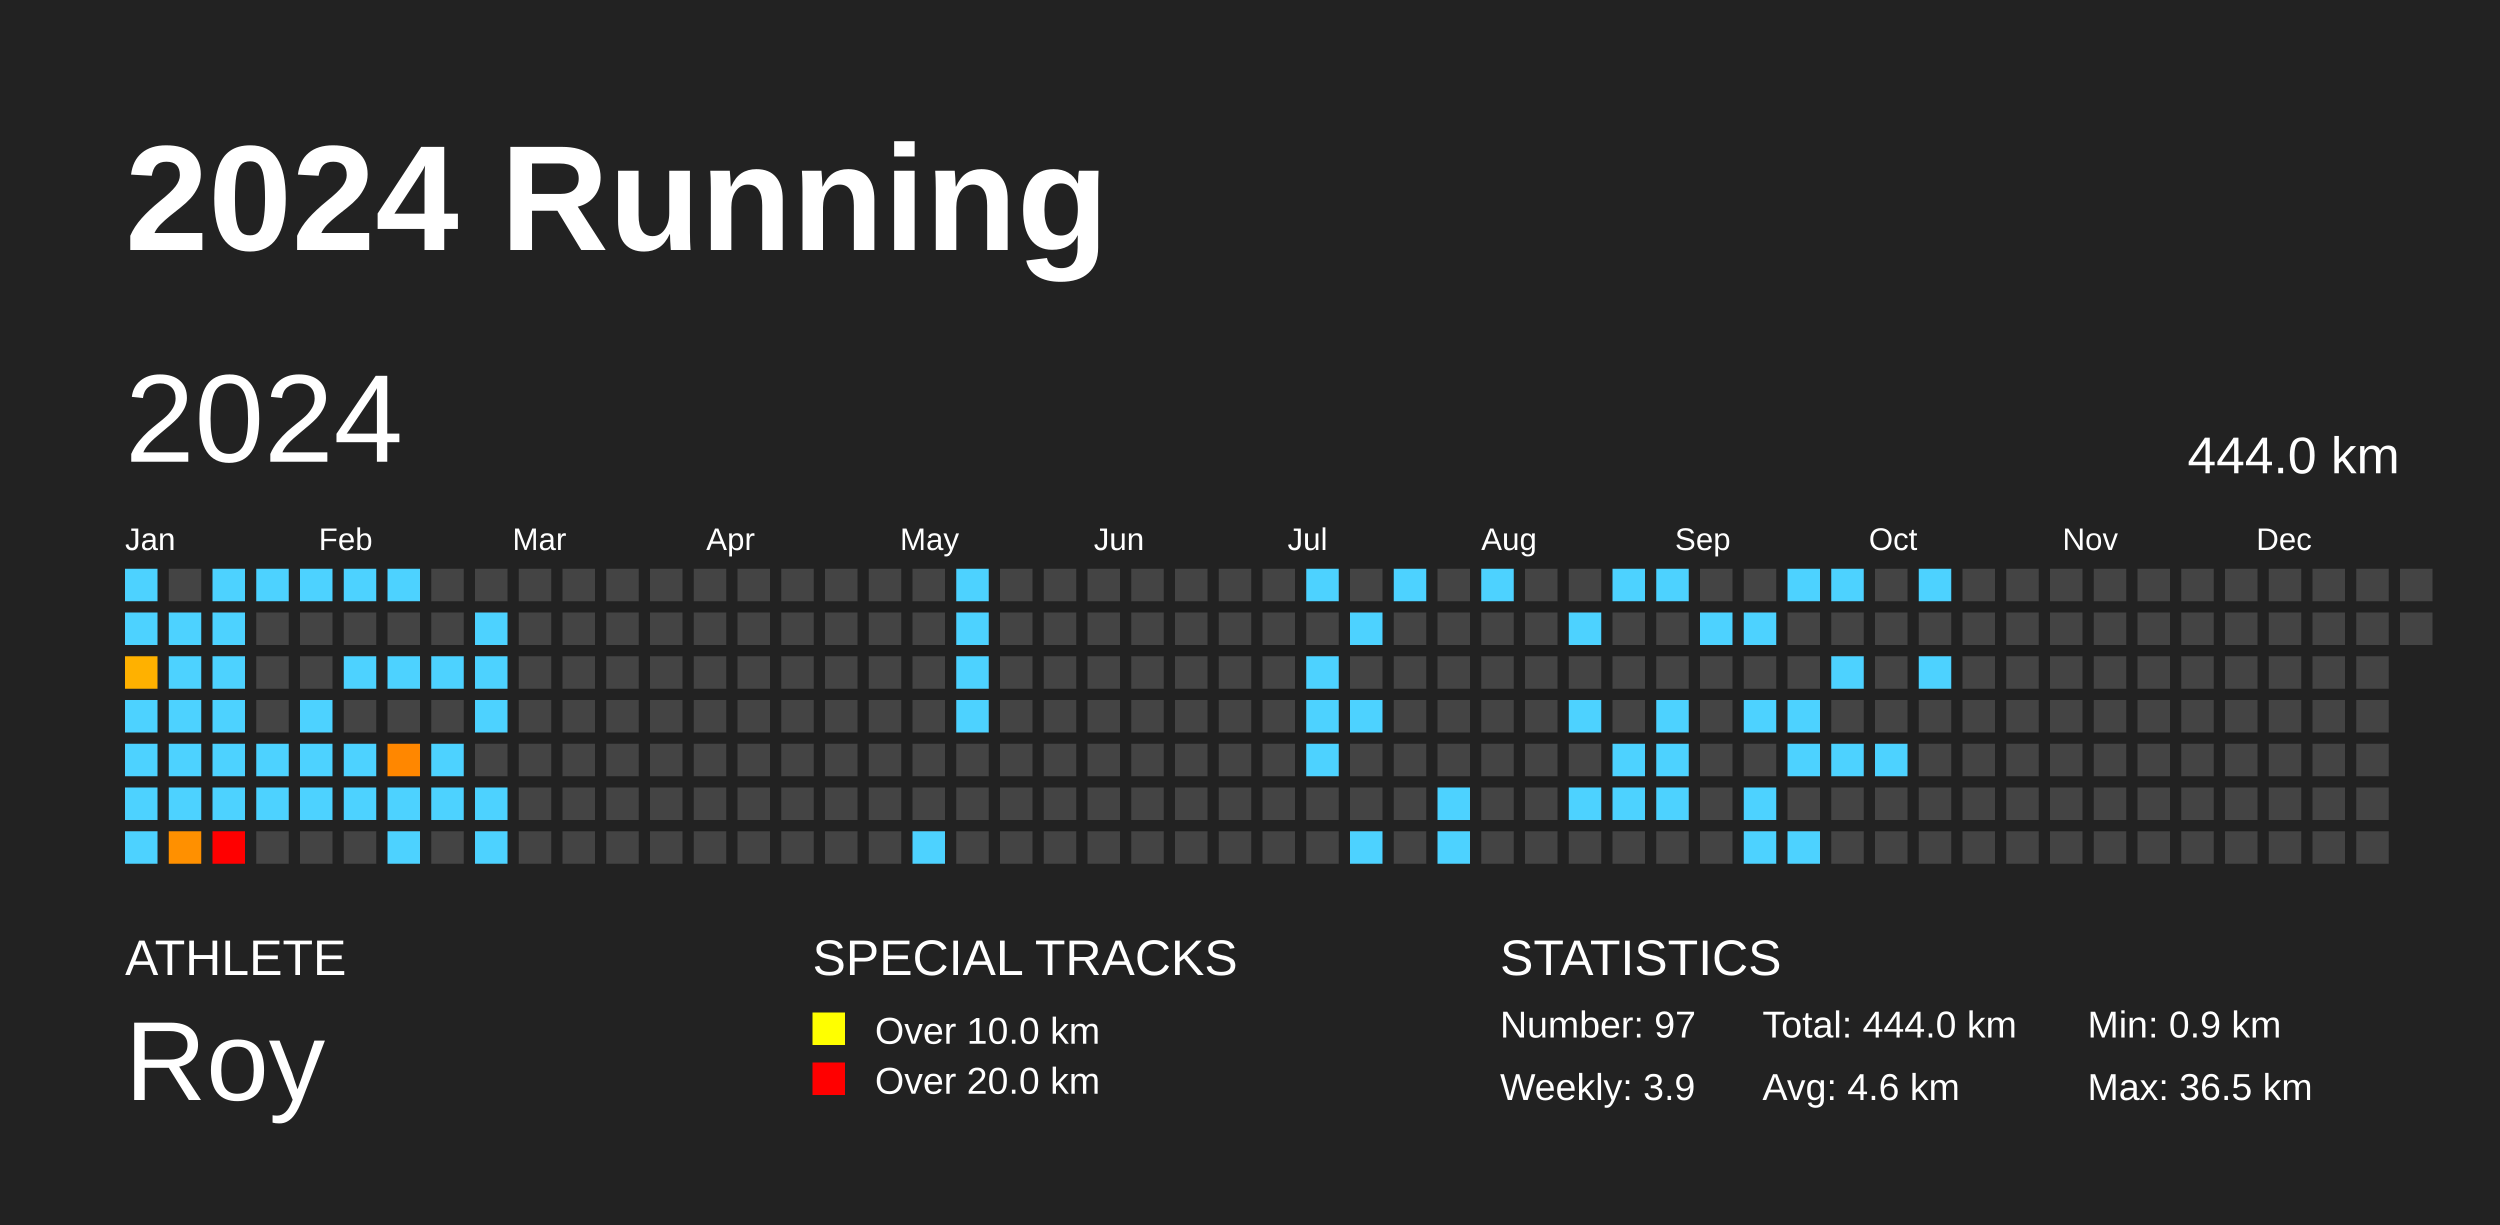
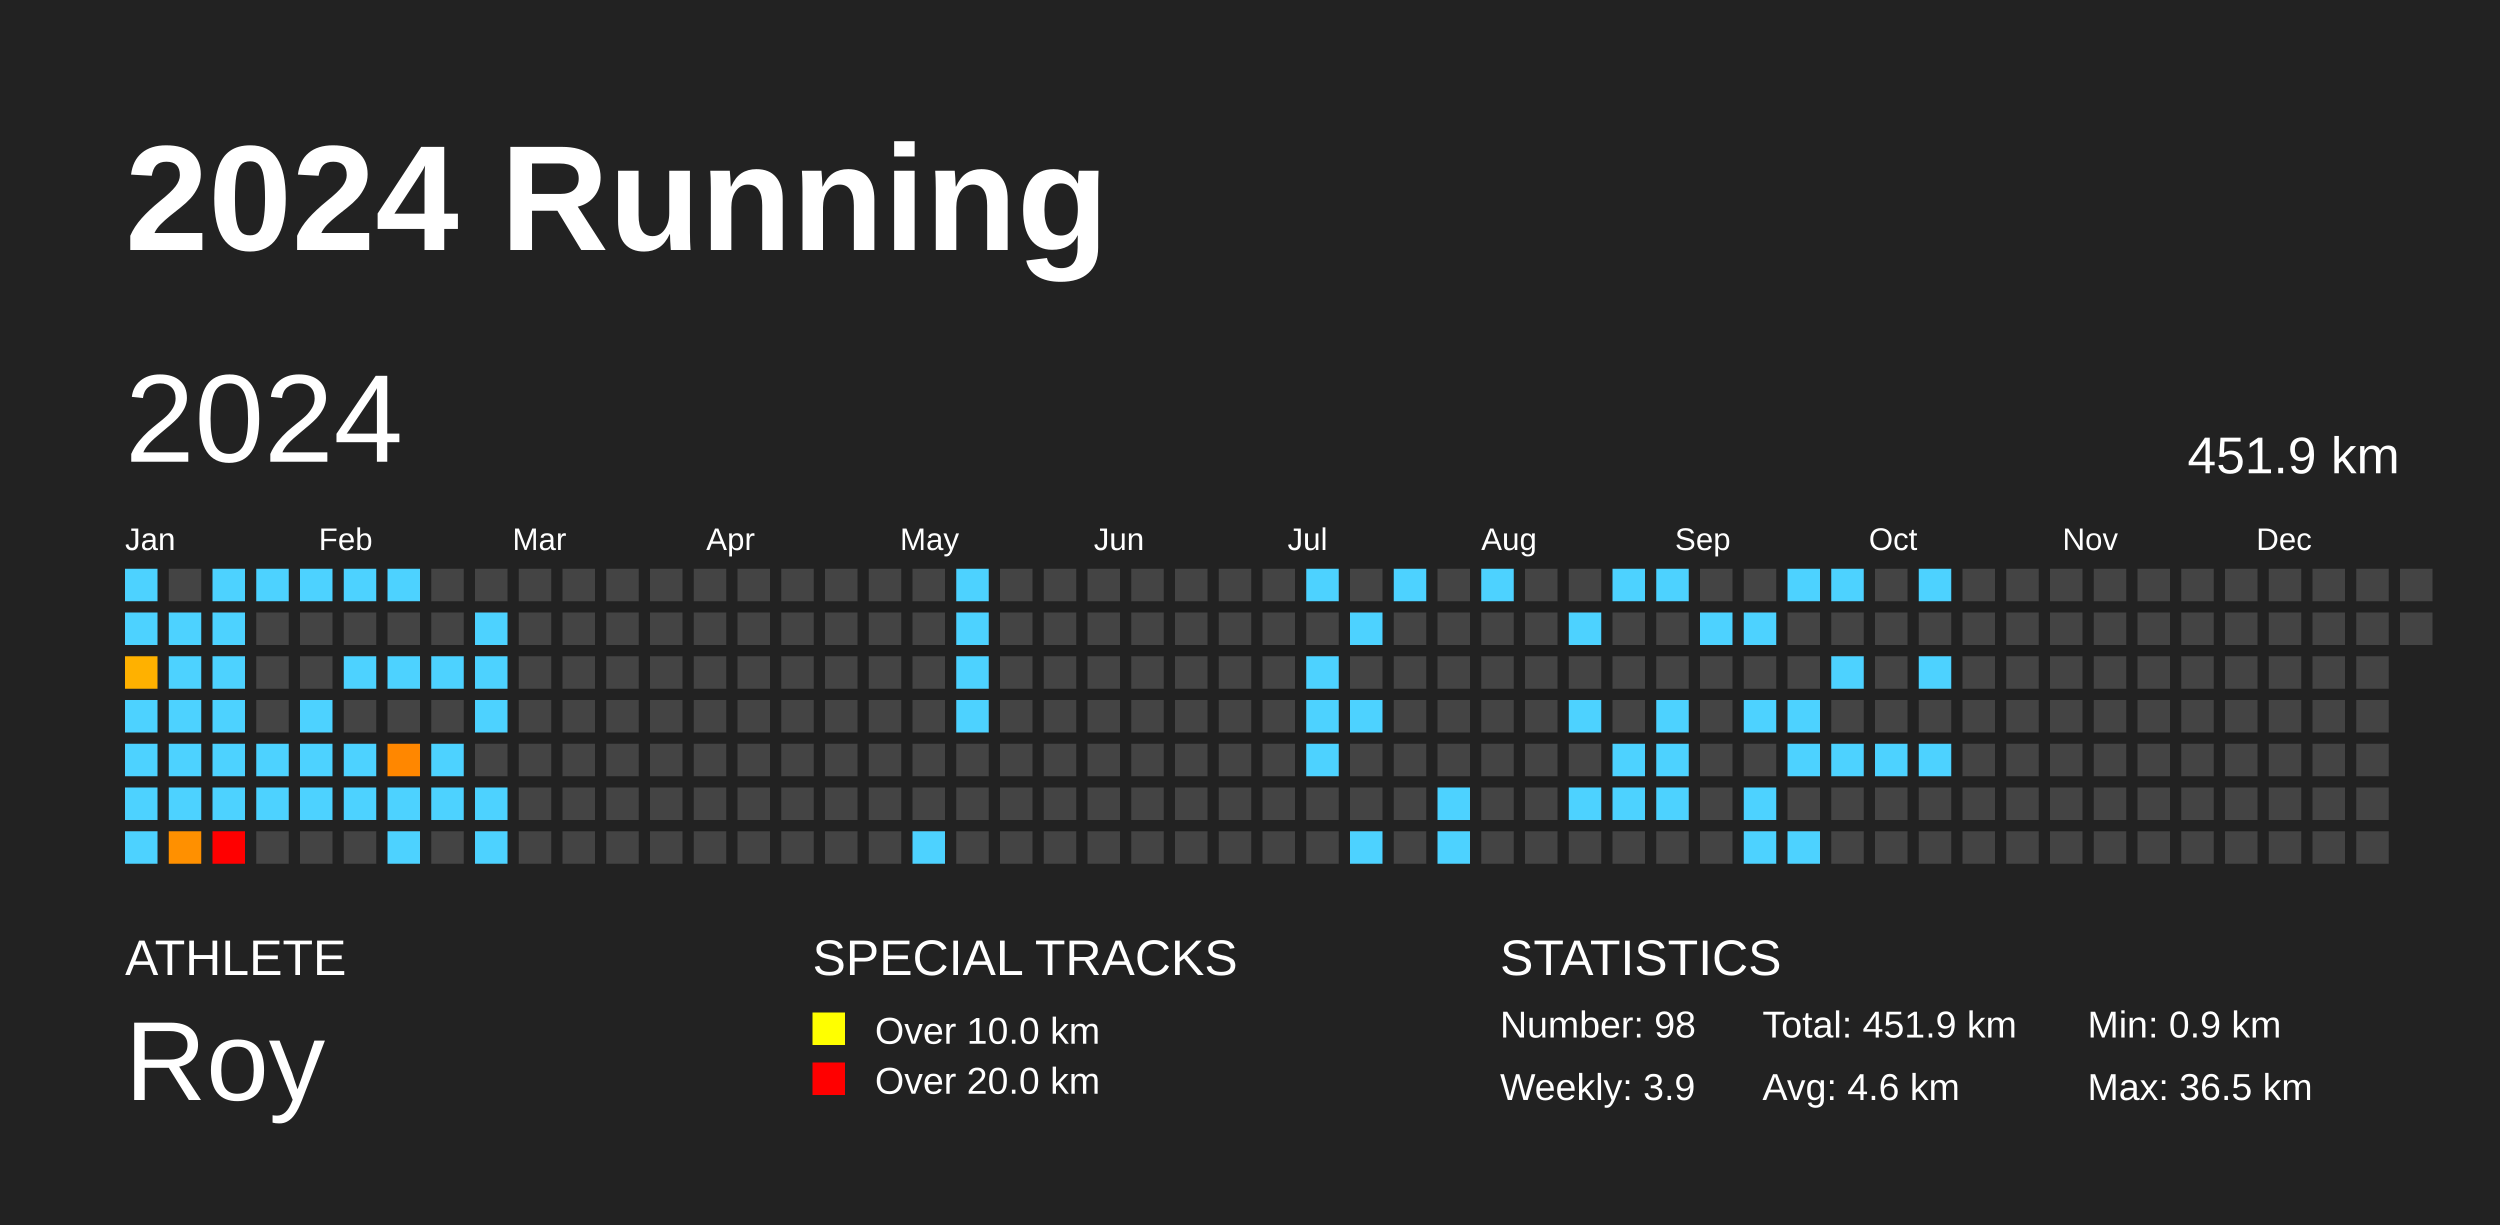
<svg xmlns="http://www.w3.org/2000/svg" baseProfile="full" height="98mm" version="1.1" viewBox="0,0,200,98" width="200mm">
  <defs />
  <rect fill="#222222" height="98" width="200" x="0" y="0" />
  <text fill="#FFFFFF" style="font-size:12px; font-family:Arial; font-weight:bold;" x="10" y="20">2024 Running</text>
  <text fill="#FFFFFF" style="font-size:4px; font-family:Arial" x="10" y="78">ATHLETE</text>
  <text fill="#FFFFFF" style="font-size:9px; font-family:Arial" x="10" y="88">Roy</text>
  <text fill="#FFFFFF" style="font-size:4px; font-family:Arial" x="65" y="78">SPECIAL TRACKS</text>
  <rect fill="yellow" height="2.6" width="2.6" x="65" y="81" />
  <text fill="#FFFFFF" style="font-size:3px; font-family:Arial" x="70" y="83.5">Over 10.0 km</text>
  <rect fill="red" height="2.6" width="2.6" x="65" y="85" />
  <text fill="#FFFFFF" style="font-size:3px; font-family:Arial" x="70" y="87.5">Over 20.0 km</text>
  <text fill="#FFFFFF" style="font-size:4px; font-family:Arial" x="120" y="78">STATISTICS</text>
-   <text fill="#FFFFFF" style="font-size:3px; font-family:Arial" x="120" y="83">Number: 97</text>
+   <text fill="#FFFFFF" style="font-size:3px; font-family:Arial" x="120" y="83">Number: 98</text>
  <text fill="#FFFFFF" style="font-size:3px; font-family:Arial" x="120" y="88">Weekly: 3.9</text>
-   <text fill="#FFFFFF" style="font-size:3px; font-family:Arial" x="141" y="83">Total: 444.0 km</text>
+   <text fill="#FFFFFF" style="font-size:3px; font-family:Arial" x="141" y="83">Total: 451.9 km</text>
  <text fill="#FFFFFF" style="font-size:3px; font-family:Arial" x="141" y="88">Avg: 4.6 km</text>
  <text fill="#FFFFFF" style="font-size:3px; font-family:Arial" x="167" y="83">Min: 0.9 km</text>
  <text fill="#FFFFFF" style="font-size:3px; font-family:Arial" x="167" y="88">Max: 36.5 km</text>
  <text dominant-baseline="hanging" fill="#FFFFFF" style="font-size:10.0px; font-family:Arial;" x="10" y="30">2024</text>
-   <text dominant-baseline="hanging" fill="#FFFFFF" style="font-size:4.125px; font-family:Arial;" x="175" y="35">444.0 km</text>
+   <text dominant-baseline="hanging" fill="#FFFFFF" style="font-size:4.125px; font-family:Arial;" x="175" y="35">451.9 km</text>
  <text fill="#FFFFFF" style="font-size:2.5px; font-family:Arial" x="10.0" y="44">Jan</text>
  <text fill="#FFFFFF" style="font-size:2.5px; font-family:Arial" x="25.5" y="44">Feb</text>
  <text fill="#FFFFFF" style="font-size:2.5px; font-family:Arial" x="41.0" y="44">Mar</text>
  <text fill="#FFFFFF" style="font-size:2.5px; font-family:Arial" x="56.5" y="44">Apr</text>
  <text fill="#FFFFFF" style="font-size:2.5px; font-family:Arial" x="72.0" y="44">May</text>
  <text fill="#FFFFFF" style="font-size:2.5px; font-family:Arial" x="87.5" y="44">Jun</text>
  <text fill="#FFFFFF" style="font-size:2.5px; font-family:Arial" x="103.0" y="44">Jul</text>
  <text fill="#FFFFFF" style="font-size:2.5px; font-family:Arial" x="118.5" y="44">Aug</text>
  <text fill="#FFFFFF" style="font-size:2.5px; font-family:Arial" x="134.0" y="44">Sep</text>
  <text fill="#FFFFFF" style="font-size:2.5px; font-family:Arial" x="149.5" y="44">Oct</text>
  <text fill="#FFFFFF" style="font-size:2.5px; font-family:Arial" x="165.0" y="44">Nov</text>
  <text fill="#FFFFFF" style="font-size:2.5px; font-family:Arial" x="180.5" y="44">Dec</text>
  <rect fill="#4dd2ff" height="2.6" width="2.6" x="10.0" y="45.5" />
  <rect fill="#4dd2ff" height="2.6" width="2.6" x="10.0" y="49.0" />
  <rect fill="#ffb100" height="2.6" width="2.6" x="10.0" y="52.5" />
  <rect fill="#4dd2ff" height="2.6" width="2.6" x="10.0" y="56.0" />
  <rect fill="#4dd2ff" height="2.6" width="2.6" x="10.0" y="59.5" />
  <rect fill="#4dd2ff" height="2.6" width="2.6" x="10.0" y="63.0" />
  <rect fill="#4dd2ff" height="2.6" width="2.6" x="10.0" y="66.5" />
  <rect fill="#444444" height="2.6" width="2.6" x="13.5" y="45.5" />
  <rect fill="#4dd2ff" height="2.6" width="2.6" x="13.5" y="49.0" />
  <rect fill="#4dd2ff" height="2.6" width="2.6" x="13.5" y="52.5" />
  <rect fill="#4dd2ff" height="2.6" width="2.6" x="13.5" y="56.0" />
  <rect fill="#4dd2ff" height="2.6" width="2.6" x="13.5" y="59.5" />
  <rect fill="#4dd2ff" height="2.6" width="2.6" x="13.5" y="63.0" />
  <rect fill="#ff9000" height="2.6" width="2.6" x="13.5" y="66.5" />
  <rect fill="#4dd2ff" height="2.6" width="2.6" x="17.0" y="45.5" />
  <rect fill="#4dd2ff" height="2.6" width="2.6" x="17.0" y="49.0" />
  <rect fill="#4dd2ff" height="2.6" width="2.6" x="17.0" y="52.5" />
  <rect fill="#4dd2ff" height="2.6" width="2.6" x="17.0" y="56.0" />
  <rect fill="#4dd2ff" height="2.6" width="2.6" x="17.0" y="59.5" />
  <rect fill="#4dd2ff" height="2.6" width="2.6" x="17.0" y="63.0" />
  <rect fill="red" height="2.6" width="2.6" x="17.0" y="66.5" />
  <rect fill="#4dd2ff" height="2.6" width="2.6" x="20.5" y="45.5" />
  <rect fill="#444444" height="2.6" width="2.6" x="20.5" y="49.0" />
  <rect fill="#444444" height="2.6" width="2.6" x="20.5" y="52.5" />
  <rect fill="#444444" height="2.6" width="2.6" x="20.5" y="56.0" />
  <rect fill="#4dd2ff" height="2.6" width="2.6" x="20.5" y="59.5" />
  <rect fill="#4dd2ff" height="2.6" width="2.6" x="20.5" y="63.0" />
  <rect fill="#444444" height="2.6" width="2.6" x="20.5" y="66.5" />
  <rect fill="#4dd2ff" height="2.6" width="2.6" x="24.0" y="45.5" />
  <rect fill="#444444" height="2.6" width="2.6" x="24.0" y="49.0" />
  <rect fill="#444444" height="2.6" width="2.6" x="24.0" y="52.5" />
  <rect fill="#4dd2ff" height="2.6" width="2.6" x="24.0" y="56.0" />
  <rect fill="#4dd2ff" height="2.6" width="2.6" x="24.0" y="59.5" />
  <rect fill="#4dd2ff" height="2.6" width="2.6" x="24.0" y="63.0" />
  <rect fill="#444444" height="2.6" width="2.6" x="24.0" y="66.5" />
  <rect fill="#4dd2ff" height="2.6" width="2.6" x="27.5" y="45.5" />
  <rect fill="#444444" height="2.6" width="2.6" x="27.5" y="49.0" />
  <rect fill="#4dd2ff" height="2.6" width="2.6" x="27.5" y="52.5" />
  <rect fill="#444444" height="2.6" width="2.6" x="27.5" y="56.0" />
  <rect fill="#4dd2ff" height="2.6" width="2.6" x="27.5" y="59.5" />
  <rect fill="#4dd2ff" height="2.6" width="2.6" x="27.5" y="63.0" />
  <rect fill="#444444" height="2.6" width="2.6" x="27.5" y="66.5" />
  <rect fill="#4dd2ff" height="2.6" width="2.6" x="31.0" y="45.5" />
  <rect fill="#444444" height="2.6" width="2.6" x="31.0" y="49.0" />
  <rect fill="#4dd2ff" height="2.6" width="2.6" x="31.0" y="52.5" />
  <rect fill="#444444" height="2.6" width="2.6" x="31.0" y="56.0" />
  <rect fill="#ff8700" height="2.6" width="2.6" x="31.0" y="59.5" />
  <rect fill="#4dd2ff" height="2.6" width="2.6" x="31.0" y="63.0" />
  <rect fill="#4dd2ff" height="2.6" width="2.6" x="31.0" y="66.5" />
  <rect fill="#444444" height="2.6" width="2.6" x="34.5" y="45.5" />
  <rect fill="#444444" height="2.6" width="2.6" x="34.5" y="49.0" />
  <rect fill="#4dd2ff" height="2.6" width="2.6" x="34.5" y="52.5" />
  <rect fill="#444444" height="2.6" width="2.6" x="34.5" y="56.0" />
  <rect fill="#4dd2ff" height="2.6" width="2.6" x="34.5" y="59.5" />
  <rect fill="#4dd2ff" height="2.6" width="2.6" x="34.5" y="63.0" />
  <rect fill="#444444" height="2.6" width="2.6" x="34.5" y="66.5" />
  <rect fill="#444444" height="2.6" width="2.6" x="38.0" y="45.5" />
  <rect fill="#4dd2ff" height="2.6" width="2.6" x="38.0" y="49.0" />
  <rect fill="#4dd2ff" height="2.6" width="2.6" x="38.0" y="52.5" />
  <rect fill="#4dd2ff" height="2.6" width="2.6" x="38.0" y="56.0" />
  <rect fill="#444444" height="2.6" width="2.6" x="38.0" y="59.5" />
  <rect fill="#4dd2ff" height="2.6" width="2.6" x="38.0" y="63.0" />
  <rect fill="#4dd2ff" height="2.6" width="2.6" x="38.0" y="66.5" />
  <rect fill="#444444" height="2.6" width="2.6" x="41.5" y="45.5" />
  <rect fill="#444444" height="2.6" width="2.6" x="41.5" y="49.0" />
  <rect fill="#444444" height="2.6" width="2.6" x="41.5" y="52.5" />
  <rect fill="#444444" height="2.6" width="2.6" x="41.5" y="56.0" />
  <rect fill="#444444" height="2.6" width="2.6" x="41.5" y="59.5" />
  <rect fill="#444444" height="2.6" width="2.6" x="41.5" y="63.0" />
  <rect fill="#444444" height="2.6" width="2.6" x="41.5" y="66.5" />
  <rect fill="#444444" height="2.6" width="2.6" x="45.0" y="45.5" />
  <rect fill="#444444" height="2.6" width="2.6" x="45.0" y="49.0" />
  <rect fill="#444444" height="2.6" width="2.6" x="45.0" y="52.5" />
  <rect fill="#444444" height="2.6" width="2.6" x="45.0" y="56.0" />
  <rect fill="#444444" height="2.6" width="2.6" x="45.0" y="59.5" />
  <rect fill="#444444" height="2.6" width="2.6" x="45.0" y="63.0" />
  <rect fill="#444444" height="2.6" width="2.6" x="45.0" y="66.5" />
  <rect fill="#444444" height="2.6" width="2.6" x="48.5" y="45.5" />
  <rect fill="#444444" height="2.6" width="2.6" x="48.5" y="49.0" />
  <rect fill="#444444" height="2.6" width="2.6" x="48.5" y="52.5" />
  <rect fill="#444444" height="2.6" width="2.6" x="48.5" y="56.0" />
  <rect fill="#444444" height="2.6" width="2.6" x="48.5" y="59.5" />
  <rect fill="#444444" height="2.6" width="2.6" x="48.5" y="63.0" />
  <rect fill="#444444" height="2.6" width="2.6" x="48.5" y="66.5" />
  <rect fill="#444444" height="2.6" width="2.6" x="52.0" y="45.5" />
  <rect fill="#444444" height="2.6" width="2.6" x="52.0" y="49.0" />
  <rect fill="#444444" height="2.6" width="2.6" x="52.0" y="52.5" />
  <rect fill="#444444" height="2.6" width="2.6" x="52.0" y="56.0" />
  <rect fill="#444444" height="2.6" width="2.6" x="52.0" y="59.5" />
  <rect fill="#444444" height="2.6" width="2.6" x="52.0" y="63.0" />
  <rect fill="#444444" height="2.6" width="2.6" x="52.0" y="66.5" />
  <rect fill="#444444" height="2.6" width="2.6" x="55.5" y="45.5" />
  <rect fill="#444444" height="2.6" width="2.6" x="55.5" y="49.0" />
  <rect fill="#444444" height="2.6" width="2.6" x="55.5" y="52.5" />
  <rect fill="#444444" height="2.6" width="2.6" x="55.5" y="56.0" />
  <rect fill="#444444" height="2.6" width="2.6" x="55.5" y="59.5" />
  <rect fill="#444444" height="2.6" width="2.6" x="55.5" y="63.0" />
  <rect fill="#444444" height="2.6" width="2.6" x="55.5" y="66.5" />
  <rect fill="#444444" height="2.6" width="2.6" x="59.0" y="45.5" />
  <rect fill="#444444" height="2.6" width="2.6" x="59.0" y="49.0" />
  <rect fill="#444444" height="2.6" width="2.6" x="59.0" y="52.5" />
  <rect fill="#444444" height="2.6" width="2.6" x="59.0" y="56.0" />
  <rect fill="#444444" height="2.6" width="2.6" x="59.0" y="59.5" />
  <rect fill="#444444" height="2.6" width="2.6" x="59.0" y="63.0" />
  <rect fill="#444444" height="2.6" width="2.6" x="59.0" y="66.5" />
  <rect fill="#444444" height="2.6" width="2.6" x="62.5" y="45.5" />
  <rect fill="#444444" height="2.6" width="2.6" x="62.5" y="49.0" />
  <rect fill="#444444" height="2.6" width="2.6" x="62.5" y="52.5" />
  <rect fill="#444444" height="2.6" width="2.6" x="62.5" y="56.0" />
  <rect fill="#444444" height="2.6" width="2.6" x="62.5" y="59.5" />
  <rect fill="#444444" height="2.6" width="2.6" x="62.5" y="63.0" />
  <rect fill="#444444" height="2.6" width="2.6" x="62.5" y="66.5" />
  <rect fill="#444444" height="2.6" width="2.6" x="66.0" y="45.5" />
  <rect fill="#444444" height="2.6" width="2.6" x="66.0" y="49.0" />
  <rect fill="#444444" height="2.6" width="2.6" x="66.0" y="52.5" />
  <rect fill="#444444" height="2.6" width="2.6" x="66.0" y="56.0" />
  <rect fill="#444444" height="2.6" width="2.6" x="66.0" y="59.5" />
  <rect fill="#444444" height="2.6" width="2.6" x="66.0" y="63.0" />
  <rect fill="#444444" height="2.6" width="2.6" x="66.0" y="66.5" />
  <rect fill="#444444" height="2.6" width="2.6" x="69.5" y="45.5" />
  <rect fill="#444444" height="2.6" width="2.6" x="69.5" y="49.0" />
  <rect fill="#444444" height="2.6" width="2.6" x="69.5" y="52.5" />
  <rect fill="#444444" height="2.6" width="2.6" x="69.5" y="56.0" />
  <rect fill="#444444" height="2.6" width="2.6" x="69.5" y="59.5" />
  <rect fill="#444444" height="2.6" width="2.6" x="69.5" y="63.0" />
  <rect fill="#444444" height="2.6" width="2.6" x="69.5" y="66.5" />
  <rect fill="#444444" height="2.6" width="2.6" x="73.0" y="45.5" />
  <rect fill="#444444" height="2.6" width="2.6" x="73.0" y="49.0" />
  <rect fill="#444444" height="2.6" width="2.6" x="73.0" y="52.5" />
  <rect fill="#444444" height="2.6" width="2.6" x="73.0" y="56.0" />
  <rect fill="#444444" height="2.6" width="2.6" x="73.0" y="59.5" />
  <rect fill="#444444" height="2.6" width="2.6" x="73.0" y="63.0" />
  <rect fill="#4dd2ff" height="2.6" width="2.6" x="73.0" y="66.5" />
  <rect fill="#4dd2ff" height="2.6" width="2.6" x="76.5" y="45.5" />
  <rect fill="#4dd2ff" height="2.6" width="2.6" x="76.5" y="49.0" />
  <rect fill="#4dd2ff" height="2.6" width="2.6" x="76.5" y="52.5" />
  <rect fill="#4dd2ff" height="2.6" width="2.6" x="76.5" y="56.0" />
  <rect fill="#444444" height="2.6" width="2.6" x="76.5" y="59.5" />
  <rect fill="#444444" height="2.6" width="2.6" x="76.5" y="63.0" />
  <rect fill="#444444" height="2.6" width="2.6" x="76.5" y="66.5" />
  <rect fill="#444444" height="2.6" width="2.6" x="80.0" y="45.5" />
  <rect fill="#444444" height="2.6" width="2.6" x="80.0" y="49.0" />
  <rect fill="#444444" height="2.6" width="2.6" x="80.0" y="52.5" />
  <rect fill="#444444" height="2.6" width="2.6" x="80.0" y="56.0" />
  <rect fill="#444444" height="2.6" width="2.6" x="80.0" y="59.5" />
  <rect fill="#444444" height="2.6" width="2.6" x="80.0" y="63.0" />
  <rect fill="#444444" height="2.6" width="2.6" x="80.0" y="66.5" />
  <rect fill="#444444" height="2.6" width="2.6" x="83.5" y="45.5" />
  <rect fill="#444444" height="2.6" width="2.6" x="83.5" y="49.0" />
  <rect fill="#444444" height="2.6" width="2.6" x="83.5" y="52.5" />
  <rect fill="#444444" height="2.6" width="2.6" x="83.5" y="56.0" />
  <rect fill="#444444" height="2.6" width="2.6" x="83.5" y="59.5" />
  <rect fill="#444444" height="2.6" width="2.6" x="83.5" y="63.0" />
  <rect fill="#444444" height="2.6" width="2.6" x="83.5" y="66.5" />
  <rect fill="#444444" height="2.6" width="2.6" x="87.0" y="45.5" />
  <rect fill="#444444" height="2.6" width="2.6" x="87.0" y="49.0" />
  <rect fill="#444444" height="2.6" width="2.6" x="87.0" y="52.5" />
  <rect fill="#444444" height="2.6" width="2.6" x="87.0" y="56.0" />
  <rect fill="#444444" height="2.6" width="2.6" x="87.0" y="59.5" />
  <rect fill="#444444" height="2.6" width="2.6" x="87.0" y="63.0" />
  <rect fill="#444444" height="2.6" width="2.6" x="87.0" y="66.5" />
  <rect fill="#444444" height="2.6" width="2.6" x="90.5" y="45.5" />
  <rect fill="#444444" height="2.6" width="2.6" x="90.5" y="49.0" />
  <rect fill="#444444" height="2.6" width="2.6" x="90.5" y="52.5" />
  <rect fill="#444444" height="2.6" width="2.6" x="90.5" y="56.0" />
  <rect fill="#444444" height="2.6" width="2.6" x="90.5" y="59.5" />
  <rect fill="#444444" height="2.6" width="2.6" x="90.5" y="63.0" />
  <rect fill="#444444" height="2.6" width="2.6" x="90.5" y="66.5" />
  <rect fill="#444444" height="2.6" width="2.6" x="94.0" y="45.5" />
  <rect fill="#444444" height="2.6" width="2.6" x="94.0" y="49.0" />
  <rect fill="#444444" height="2.6" width="2.6" x="94.0" y="52.5" />
  <rect fill="#444444" height="2.6" width="2.6" x="94.0" y="56.0" />
  <rect fill="#444444" height="2.6" width="2.6" x="94.0" y="59.5" />
  <rect fill="#444444" height="2.6" width="2.6" x="94.0" y="63.0" />
  <rect fill="#444444" height="2.6" width="2.6" x="94.0" y="66.5" />
  <rect fill="#444444" height="2.6" width="2.6" x="97.5" y="45.5" />
  <rect fill="#444444" height="2.6" width="2.6" x="97.5" y="49.0" />
  <rect fill="#444444" height="2.6" width="2.6" x="97.5" y="52.5" />
  <rect fill="#444444" height="2.6" width="2.6" x="97.5" y="56.0" />
  <rect fill="#444444" height="2.6" width="2.6" x="97.5" y="59.5" />
  <rect fill="#444444" height="2.6" width="2.6" x="97.5" y="63.0" />
  <rect fill="#444444" height="2.6" width="2.6" x="97.5" y="66.5" />
  <rect fill="#444444" height="2.6" width="2.6" x="101.0" y="45.5" />
  <rect fill="#444444" height="2.6" width="2.6" x="101.0" y="49.0" />
  <rect fill="#444444" height="2.6" width="2.6" x="101.0" y="52.5" />
  <rect fill="#444444" height="2.6" width="2.6" x="101.0" y="56.0" />
  <rect fill="#444444" height="2.6" width="2.6" x="101.0" y="59.5" />
  <rect fill="#444444" height="2.6" width="2.6" x="101.0" y="63.0" />
  <rect fill="#444444" height="2.6" width="2.6" x="101.0" y="66.5" />
  <rect fill="#4dd2ff" height="2.6" width="2.6" x="104.5" y="45.5" />
  <rect fill="#444444" height="2.6" width="2.6" x="104.5" y="49.0" />
  <rect fill="#4dd2ff" height="2.6" width="2.6" x="104.5" y="52.5" />
  <rect fill="#4dd2ff" height="2.6" width="2.6" x="104.5" y="56.0" />
  <rect fill="#4dd2ff" height="2.6" width="2.6" x="104.5" y="59.5" />
  <rect fill="#444444" height="2.6" width="2.6" x="104.5" y="63.0" />
  <rect fill="#444444" height="2.6" width="2.6" x="104.5" y="66.5" />
  <rect fill="#444444" height="2.6" width="2.6" x="108.0" y="45.5" />
  <rect fill="#4dd2ff" height="2.6" width="2.6" x="108.0" y="49.0" />
  <rect fill="#444444" height="2.6" width="2.6" x="108.0" y="52.5" />
  <rect fill="#4dd2ff" height="2.6" width="2.6" x="108.0" y="56.0" />
  <rect fill="#444444" height="2.6" width="2.6" x="108.0" y="59.5" />
  <rect fill="#444444" height="2.6" width="2.6" x="108.0" y="63.0" />
  <rect fill="#4dd2ff" height="2.6" width="2.6" x="108.0" y="66.5" />
  <rect fill="#4dd2ff" height="2.6" width="2.6" x="111.5" y="45.5" />
  <rect fill="#444444" height="2.6" width="2.6" x="111.5" y="49.0" />
  <rect fill="#444444" height="2.6" width="2.6" x="111.5" y="52.5" />
  <rect fill="#444444" height="2.6" width="2.6" x="111.5" y="56.0" />
  <rect fill="#444444" height="2.6" width="2.6" x="111.5" y="59.5" />
  <rect fill="#444444" height="2.6" width="2.6" x="111.5" y="63.0" />
  <rect fill="#444444" height="2.6" width="2.6" x="111.5" y="66.5" />
  <rect fill="#444444" height="2.6" width="2.6" x="115.0" y="45.5" />
  <rect fill="#444444" height="2.6" width="2.6" x="115.0" y="49.0" />
  <rect fill="#444444" height="2.6" width="2.6" x="115.0" y="52.5" />
  <rect fill="#444444" height="2.6" width="2.6" x="115.0" y="56.0" />
  <rect fill="#444444" height="2.6" width="2.6" x="115.0" y="59.5" />
  <rect fill="#4dd2ff" height="2.6" width="2.6" x="115.0" y="63.0" />
  <rect fill="#4dd2ff" height="2.6" width="2.6" x="115.0" y="66.5" />
  <rect fill="#4dd2ff" height="2.6" width="2.6" x="118.5" y="45.5" />
  <rect fill="#444444" height="2.6" width="2.6" x="118.5" y="49.0" />
  <rect fill="#444444" height="2.6" width="2.6" x="118.5" y="52.5" />
  <rect fill="#444444" height="2.6" width="2.6" x="118.5" y="56.0" />
  <rect fill="#444444" height="2.6" width="2.6" x="118.5" y="59.5" />
  <rect fill="#444444" height="2.6" width="2.6" x="118.5" y="63.0" />
  <rect fill="#444444" height="2.6" width="2.6" x="118.5" y="66.5" />
  <rect fill="#444444" height="2.6" width="2.6" x="122.0" y="45.5" />
  <rect fill="#444444" height="2.6" width="2.6" x="122.0" y="49.0" />
  <rect fill="#444444" height="2.6" width="2.6" x="122.0" y="52.5" />
  <rect fill="#444444" height="2.6" width="2.6" x="122.0" y="56.0" />
  <rect fill="#444444" height="2.6" width="2.6" x="122.0" y="59.5" />
  <rect fill="#444444" height="2.6" width="2.6" x="122.0" y="63.0" />
  <rect fill="#444444" height="2.6" width="2.6" x="122.0" y="66.5" />
  <rect fill="#444444" height="2.6" width="2.6" x="125.5" y="45.5" />
  <rect fill="#4dd2ff" height="2.6" width="2.6" x="125.5" y="49.0" />
  <rect fill="#444444" height="2.6" width="2.6" x="125.5" y="52.5" />
  <rect fill="#4dd2ff" height="2.6" width="2.6" x="125.5" y="56.0" />
  <rect fill="#444444" height="2.6" width="2.6" x="125.5" y="59.5" />
  <rect fill="#4dd2ff" height="2.6" width="2.6" x="125.5" y="63.0" />
  <rect fill="#444444" height="2.6" width="2.6" x="125.5" y="66.5" />
  <rect fill="#4dd2ff" height="2.6" width="2.6" x="129.0" y="45.5" />
  <rect fill="#444444" height="2.6" width="2.6" x="129.0" y="49.0" />
  <rect fill="#444444" height="2.6" width="2.6" x="129.0" y="52.5" />
  <rect fill="#444444" height="2.6" width="2.6" x="129.0" y="56.0" />
  <rect fill="#4dd2ff" height="2.6" width="2.6" x="129.0" y="59.5" />
  <rect fill="#4dd2ff" height="2.6" width="2.6" x="129.0" y="63.0" />
  <rect fill="#444444" height="2.6" width="2.6" x="129.0" y="66.5" />
  <rect fill="#4dd2ff" height="2.6" width="2.6" x="132.5" y="45.5" />
  <rect fill="#444444" height="2.6" width="2.6" x="132.5" y="49.0" />
  <rect fill="#444444" height="2.6" width="2.6" x="132.5" y="52.5" />
  <rect fill="#4dd2ff" height="2.6" width="2.6" x="132.5" y="56.0" />
  <rect fill="#4dd2ff" height="2.6" width="2.6" x="132.5" y="59.5" />
  <rect fill="#4dd2ff" height="2.6" width="2.6" x="132.5" y="63.0" />
  <rect fill="#444444" height="2.6" width="2.6" x="132.5" y="66.5" />
  <rect fill="#444444" height="2.6" width="2.6" x="136.0" y="45.5" />
  <rect fill="#4dd2ff" height="2.6" width="2.6" x="136.0" y="49.0" />
  <rect fill="#444444" height="2.6" width="2.6" x="136.0" y="52.5" />
  <rect fill="#444444" height="2.6" width="2.6" x="136.0" y="56.0" />
  <rect fill="#444444" height="2.6" width="2.6" x="136.0" y="59.5" />
  <rect fill="#444444" height="2.6" width="2.6" x="136.0" y="63.0" />
  <rect fill="#444444" height="2.6" width="2.6" x="136.0" y="66.5" />
  <rect fill="#444444" height="2.6" width="2.6" x="139.5" y="45.5" />
  <rect fill="#4dd2ff" height="2.6" width="2.6" x="139.5" y="49.0" />
  <rect fill="#444444" height="2.6" width="2.6" x="139.5" y="52.5" />
  <rect fill="#4dd2ff" height="2.6" width="2.6" x="139.5" y="56.0" />
  <rect fill="#444444" height="2.6" width="2.6" x="139.5" y="59.5" />
  <rect fill="#4dd2ff" height="2.6" width="2.6" x="139.5" y="63.0" />
  <rect fill="#4dd2ff" height="2.6" width="2.6" x="139.5" y="66.5" />
  <rect fill="#4dd2ff" height="2.6" width="2.6" x="143.0" y="45.5" />
  <rect fill="#444444" height="2.6" width="2.6" x="143.0" y="49.0" />
  <rect fill="#444444" height="2.6" width="2.6" x="143.0" y="52.5" />
  <rect fill="#4dd2ff" height="2.6" width="2.6" x="143.0" y="56.0" />
  <rect fill="#4dd2ff" height="2.6" width="2.6" x="143.0" y="59.5" />
  <rect fill="#444444" height="2.6" width="2.6" x="143.0" y="63.0" />
  <rect fill="#4dd2ff" height="2.6" width="2.6" x="143.0" y="66.5" />
  <rect fill="#4dd2ff" height="2.6" width="2.6" x="146.5" y="45.5" />
  <rect fill="#444444" height="2.6" width="2.6" x="146.5" y="49.0" />
  <rect fill="#4dd2ff" height="2.6" width="2.6" x="146.5" y="52.5" />
  <rect fill="#444444" height="2.6" width="2.6" x="146.5" y="56.0" />
  <rect fill="#4dd2ff" height="2.6" width="2.6" x="146.5" y="59.5" />
  <rect fill="#444444" height="2.6" width="2.6" x="146.5" y="63.0" />
  <rect fill="#444444" height="2.6" width="2.6" x="146.5" y="66.5" />
  <rect fill="#444444" height="2.6" width="2.6" x="150.0" y="45.5" />
  <rect fill="#444444" height="2.6" width="2.6" x="150.0" y="49.0" />
  <rect fill="#444444" height="2.6" width="2.6" x="150.0" y="52.5" />
  <rect fill="#444444" height="2.6" width="2.6" x="150.0" y="56.0" />
  <rect fill="#4dd2ff" height="2.6" width="2.6" x="150.0" y="59.5" />
  <rect fill="#444444" height="2.6" width="2.6" x="150.0" y="63.0" />
  <rect fill="#444444" height="2.6" width="2.6" x="150.0" y="66.5" />
  <rect fill="#4dd2ff" height="2.6" width="2.6" x="153.5" y="45.5" />
  <rect fill="#444444" height="2.6" width="2.6" x="153.5" y="49.0" />
  <rect fill="#4dd2ff" height="2.6" width="2.6" x="153.5" y="52.5" />
  <rect fill="#444444" height="2.6" width="2.6" x="153.5" y="56.0" />
-   <rect fill="#444444" height="2.6" width="2.6" x="153.5" y="59.5" />
+   <rect fill="#4dd2ff" height="2.6" width="2.6" x="153.5" y="59.5" />
  <rect fill="#444444" height="2.6" width="2.6" x="153.5" y="63.0" />
  <rect fill="#444444" height="2.6" width="2.6" x="153.5" y="66.5" />
  <rect fill="#444444" height="2.6" width="2.6" x="157.0" y="45.5" />
  <rect fill="#444444" height="2.6" width="2.6" x="157.0" y="49.0" />
  <rect fill="#444444" height="2.6" width="2.6" x="157.0" y="52.5" />
  <rect fill="#444444" height="2.6" width="2.6" x="157.0" y="56.0" />
  <rect fill="#444444" height="2.6" width="2.6" x="157.0" y="59.5" />
  <rect fill="#444444" height="2.6" width="2.6" x="157.0" y="63.0" />
  <rect fill="#444444" height="2.6" width="2.6" x="157.0" y="66.5" />
  <rect fill="#444444" height="2.6" width="2.6" x="160.5" y="45.5" />
  <rect fill="#444444" height="2.6" width="2.6" x="160.5" y="49.0" />
  <rect fill="#444444" height="2.6" width="2.6" x="160.5" y="52.5" />
  <rect fill="#444444" height="2.6" width="2.6" x="160.5" y="56.0" />
  <rect fill="#444444" height="2.6" width="2.6" x="160.5" y="59.5" />
  <rect fill="#444444" height="2.6" width="2.6" x="160.5" y="63.0" />
  <rect fill="#444444" height="2.6" width="2.6" x="160.5" y="66.5" />
  <rect fill="#444444" height="2.6" width="2.6" x="164.0" y="45.5" />
  <rect fill="#444444" height="2.6" width="2.6" x="164.0" y="49.0" />
  <rect fill="#444444" height="2.6" width="2.6" x="164.0" y="52.5" />
  <rect fill="#444444" height="2.6" width="2.6" x="164.0" y="56.0" />
  <rect fill="#444444" height="2.6" width="2.6" x="164.0" y="59.5" />
  <rect fill="#444444" height="2.6" width="2.6" x="164.0" y="63.0" />
  <rect fill="#444444" height="2.6" width="2.6" x="164.0" y="66.5" />
  <rect fill="#444444" height="2.6" width="2.6" x="167.5" y="45.5" />
  <rect fill="#444444" height="2.6" width="2.6" x="167.5" y="49.0" />
  <rect fill="#444444" height="2.6" width="2.6" x="167.5" y="52.5" />
  <rect fill="#444444" height="2.6" width="2.6" x="167.5" y="56.0" />
  <rect fill="#444444" height="2.6" width="2.6" x="167.5" y="59.5" />
  <rect fill="#444444" height="2.6" width="2.6" x="167.5" y="63.0" />
  <rect fill="#444444" height="2.6" width="2.6" x="167.5" y="66.5" />
  <rect fill="#444444" height="2.6" width="2.6" x="171.0" y="45.5" />
  <rect fill="#444444" height="2.6" width="2.6" x="171.0" y="49.0" />
  <rect fill="#444444" height="2.6" width="2.6" x="171.0" y="52.5" />
  <rect fill="#444444" height="2.6" width="2.6" x="171.0" y="56.0" />
  <rect fill="#444444" height="2.6" width="2.6" x="171.0" y="59.5" />
  <rect fill="#444444" height="2.6" width="2.6" x="171.0" y="63.0" />
  <rect fill="#444444" height="2.6" width="2.6" x="171.0" y="66.5" />
  <rect fill="#444444" height="2.6" width="2.6" x="174.5" y="45.5" />
  <rect fill="#444444" height="2.6" width="2.6" x="174.5" y="49.0" />
  <rect fill="#444444" height="2.6" width="2.6" x="174.5" y="52.5" />
  <rect fill="#444444" height="2.6" width="2.6" x="174.5" y="56.0" />
  <rect fill="#444444" height="2.6" width="2.6" x="174.5" y="59.5" />
  <rect fill="#444444" height="2.6" width="2.6" x="174.5" y="63.0" />
  <rect fill="#444444" height="2.6" width="2.6" x="174.5" y="66.5" />
  <rect fill="#444444" height="2.6" width="2.6" x="178.0" y="45.5" />
  <rect fill="#444444" height="2.6" width="2.6" x="178.0" y="49.0" />
  <rect fill="#444444" height="2.6" width="2.6" x="178.0" y="52.5" />
  <rect fill="#444444" height="2.6" width="2.6" x="178.0" y="56.0" />
  <rect fill="#444444" height="2.6" width="2.6" x="178.0" y="59.5" />
  <rect fill="#444444" height="2.6" width="2.6" x="178.0" y="63.0" />
  <rect fill="#444444" height="2.6" width="2.6" x="178.0" y="66.5" />
  <rect fill="#444444" height="2.6" width="2.6" x="181.5" y="45.5" />
  <rect fill="#444444" height="2.6" width="2.6" x="181.5" y="49.0" />
  <rect fill="#444444" height="2.6" width="2.6" x="181.5" y="52.5" />
  <rect fill="#444444" height="2.6" width="2.6" x="181.5" y="56.0" />
  <rect fill="#444444" height="2.6" width="2.6" x="181.5" y="59.5" />
  <rect fill="#444444" height="2.6" width="2.6" x="181.5" y="63.0" />
  <rect fill="#444444" height="2.6" width="2.6" x="181.5" y="66.5" />
  <rect fill="#444444" height="2.6" width="2.6" x="185.0" y="45.5" />
  <rect fill="#444444" height="2.6" width="2.6" x="185.0" y="49.0" />
  <rect fill="#444444" height="2.6" width="2.6" x="185.0" y="52.5" />
  <rect fill="#444444" height="2.6" width="2.6" x="185.0" y="56.0" />
  <rect fill="#444444" height="2.6" width="2.6" x="185.0" y="59.5" />
  <rect fill="#444444" height="2.6" width="2.6" x="185.0" y="63.0" />
  <rect fill="#444444" height="2.6" width="2.6" x="185.0" y="66.5" />
  <rect fill="#444444" height="2.6" width="2.6" x="188.5" y="45.5" />
  <rect fill="#444444" height="2.6" width="2.6" x="188.5" y="49.0" />
  <rect fill="#444444" height="2.6" width="2.6" x="188.5" y="52.5" />
  <rect fill="#444444" height="2.6" width="2.6" x="188.5" y="56.0" />
  <rect fill="#444444" height="2.6" width="2.6" x="188.5" y="59.5" />
  <rect fill="#444444" height="2.6" width="2.6" x="188.5" y="63.0" />
  <rect fill="#444444" height="2.6" width="2.6" x="188.5" y="66.5" />
  <rect fill="#444444" height="2.6" width="2.6" x="192.0" y="45.5" />
  <rect fill="#444444" height="2.6" width="2.6" x="192.0" y="49.0" />
</svg>
